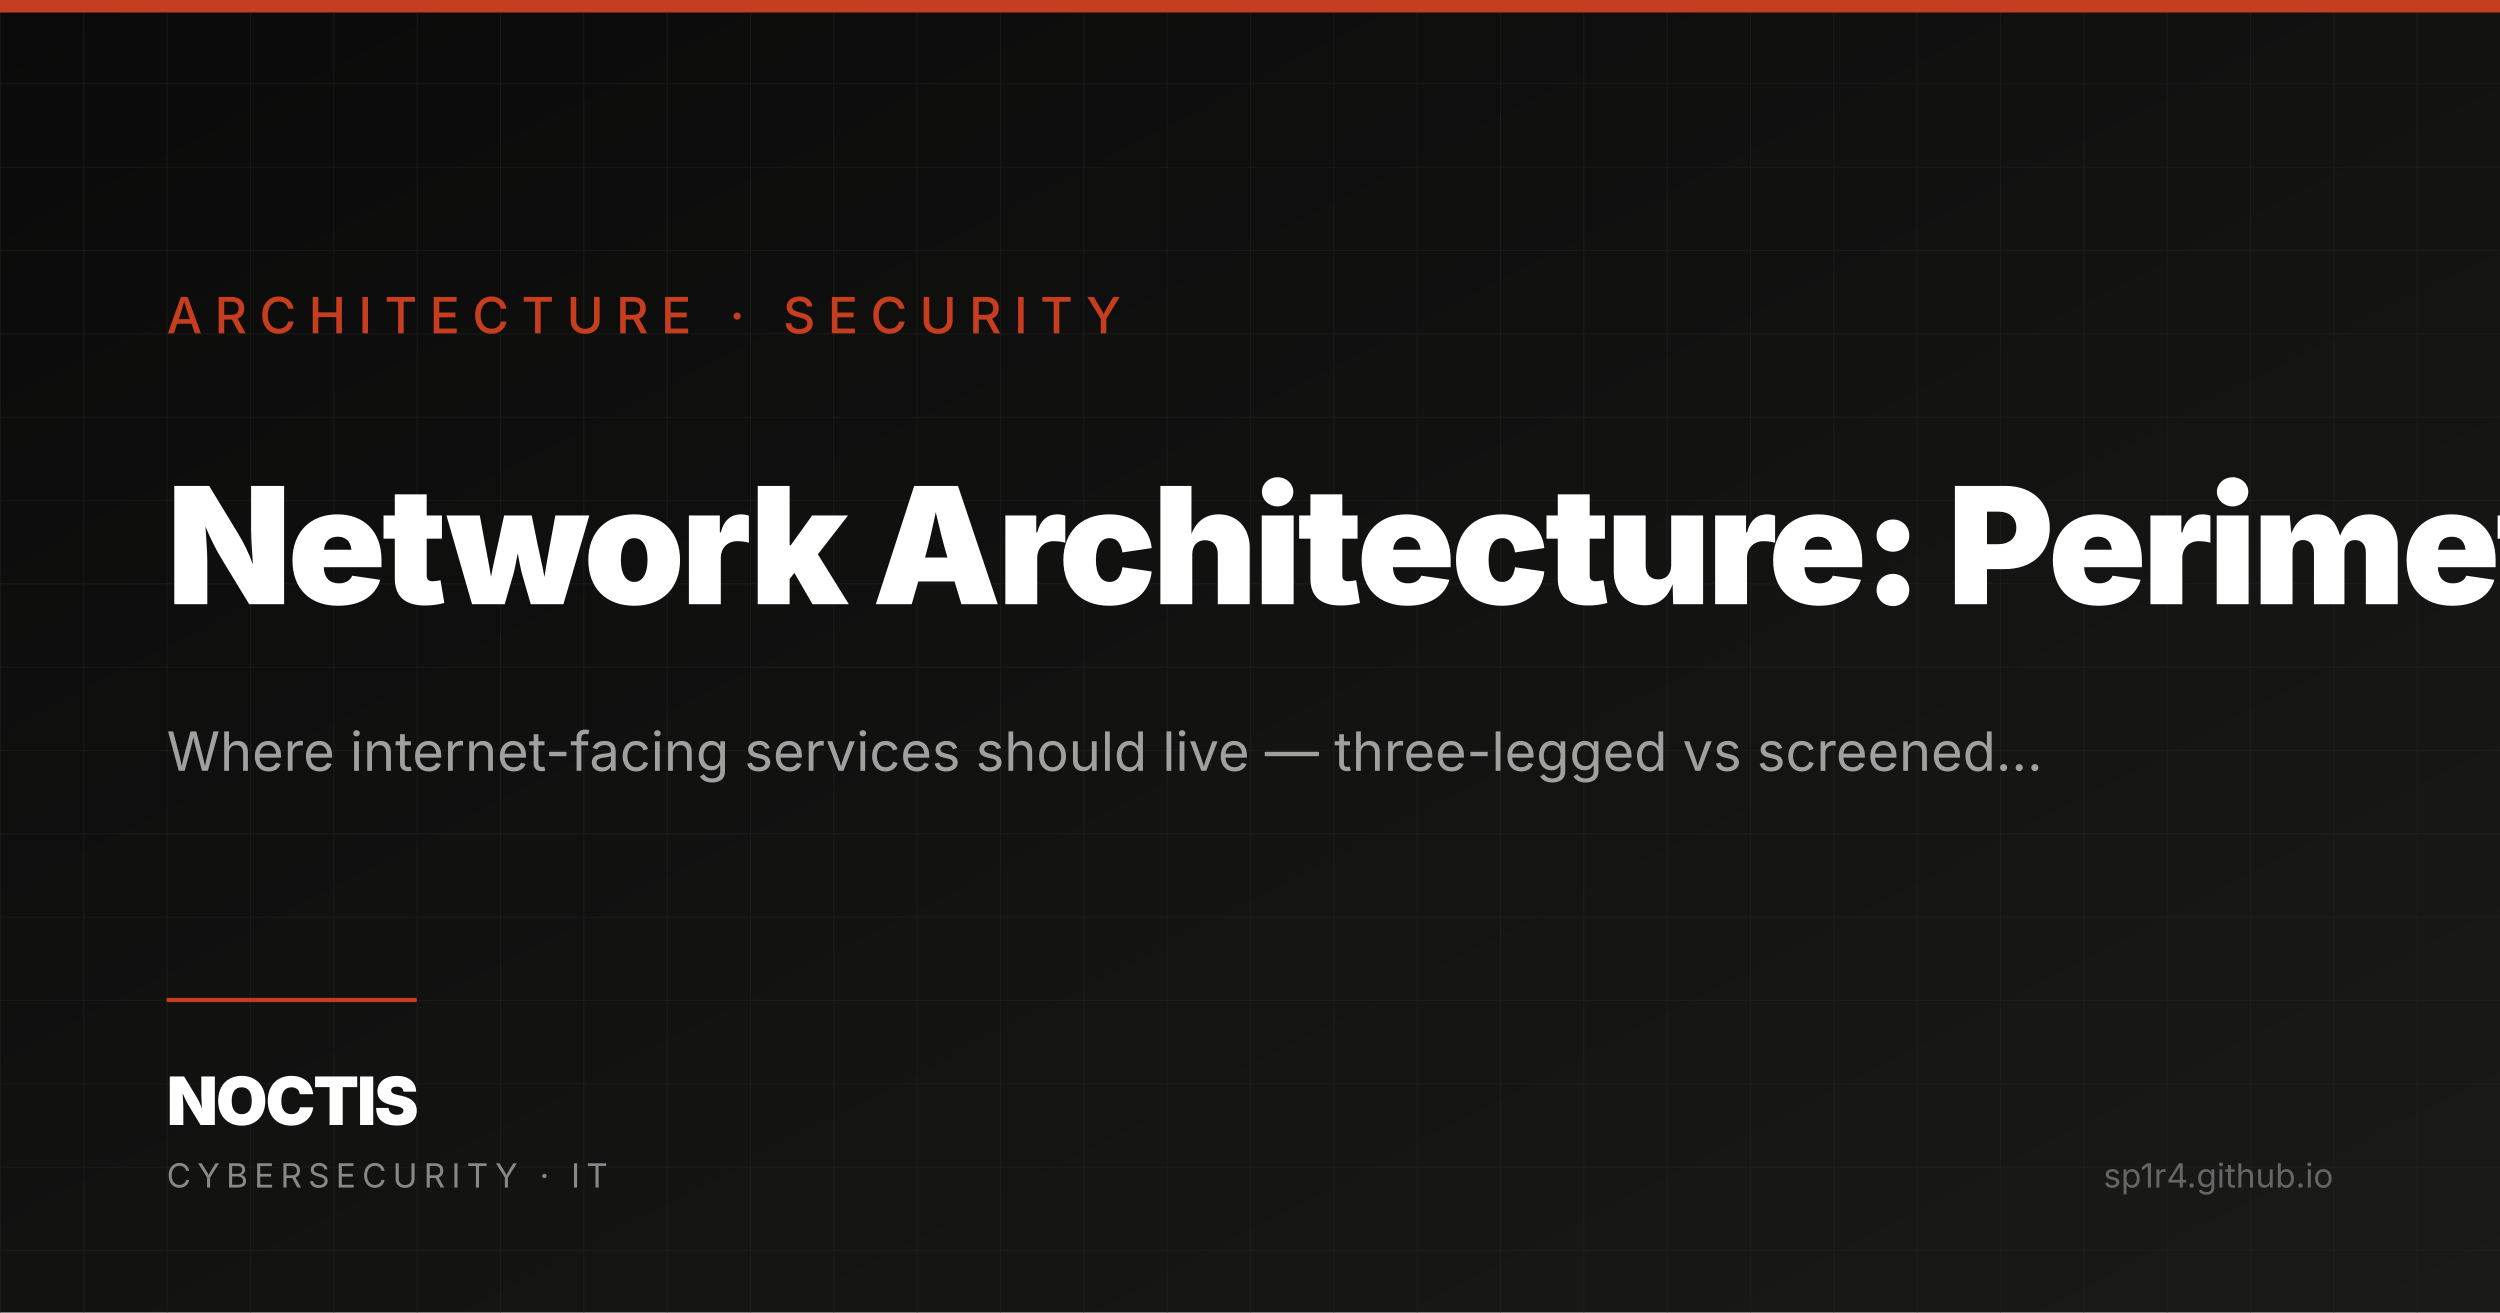
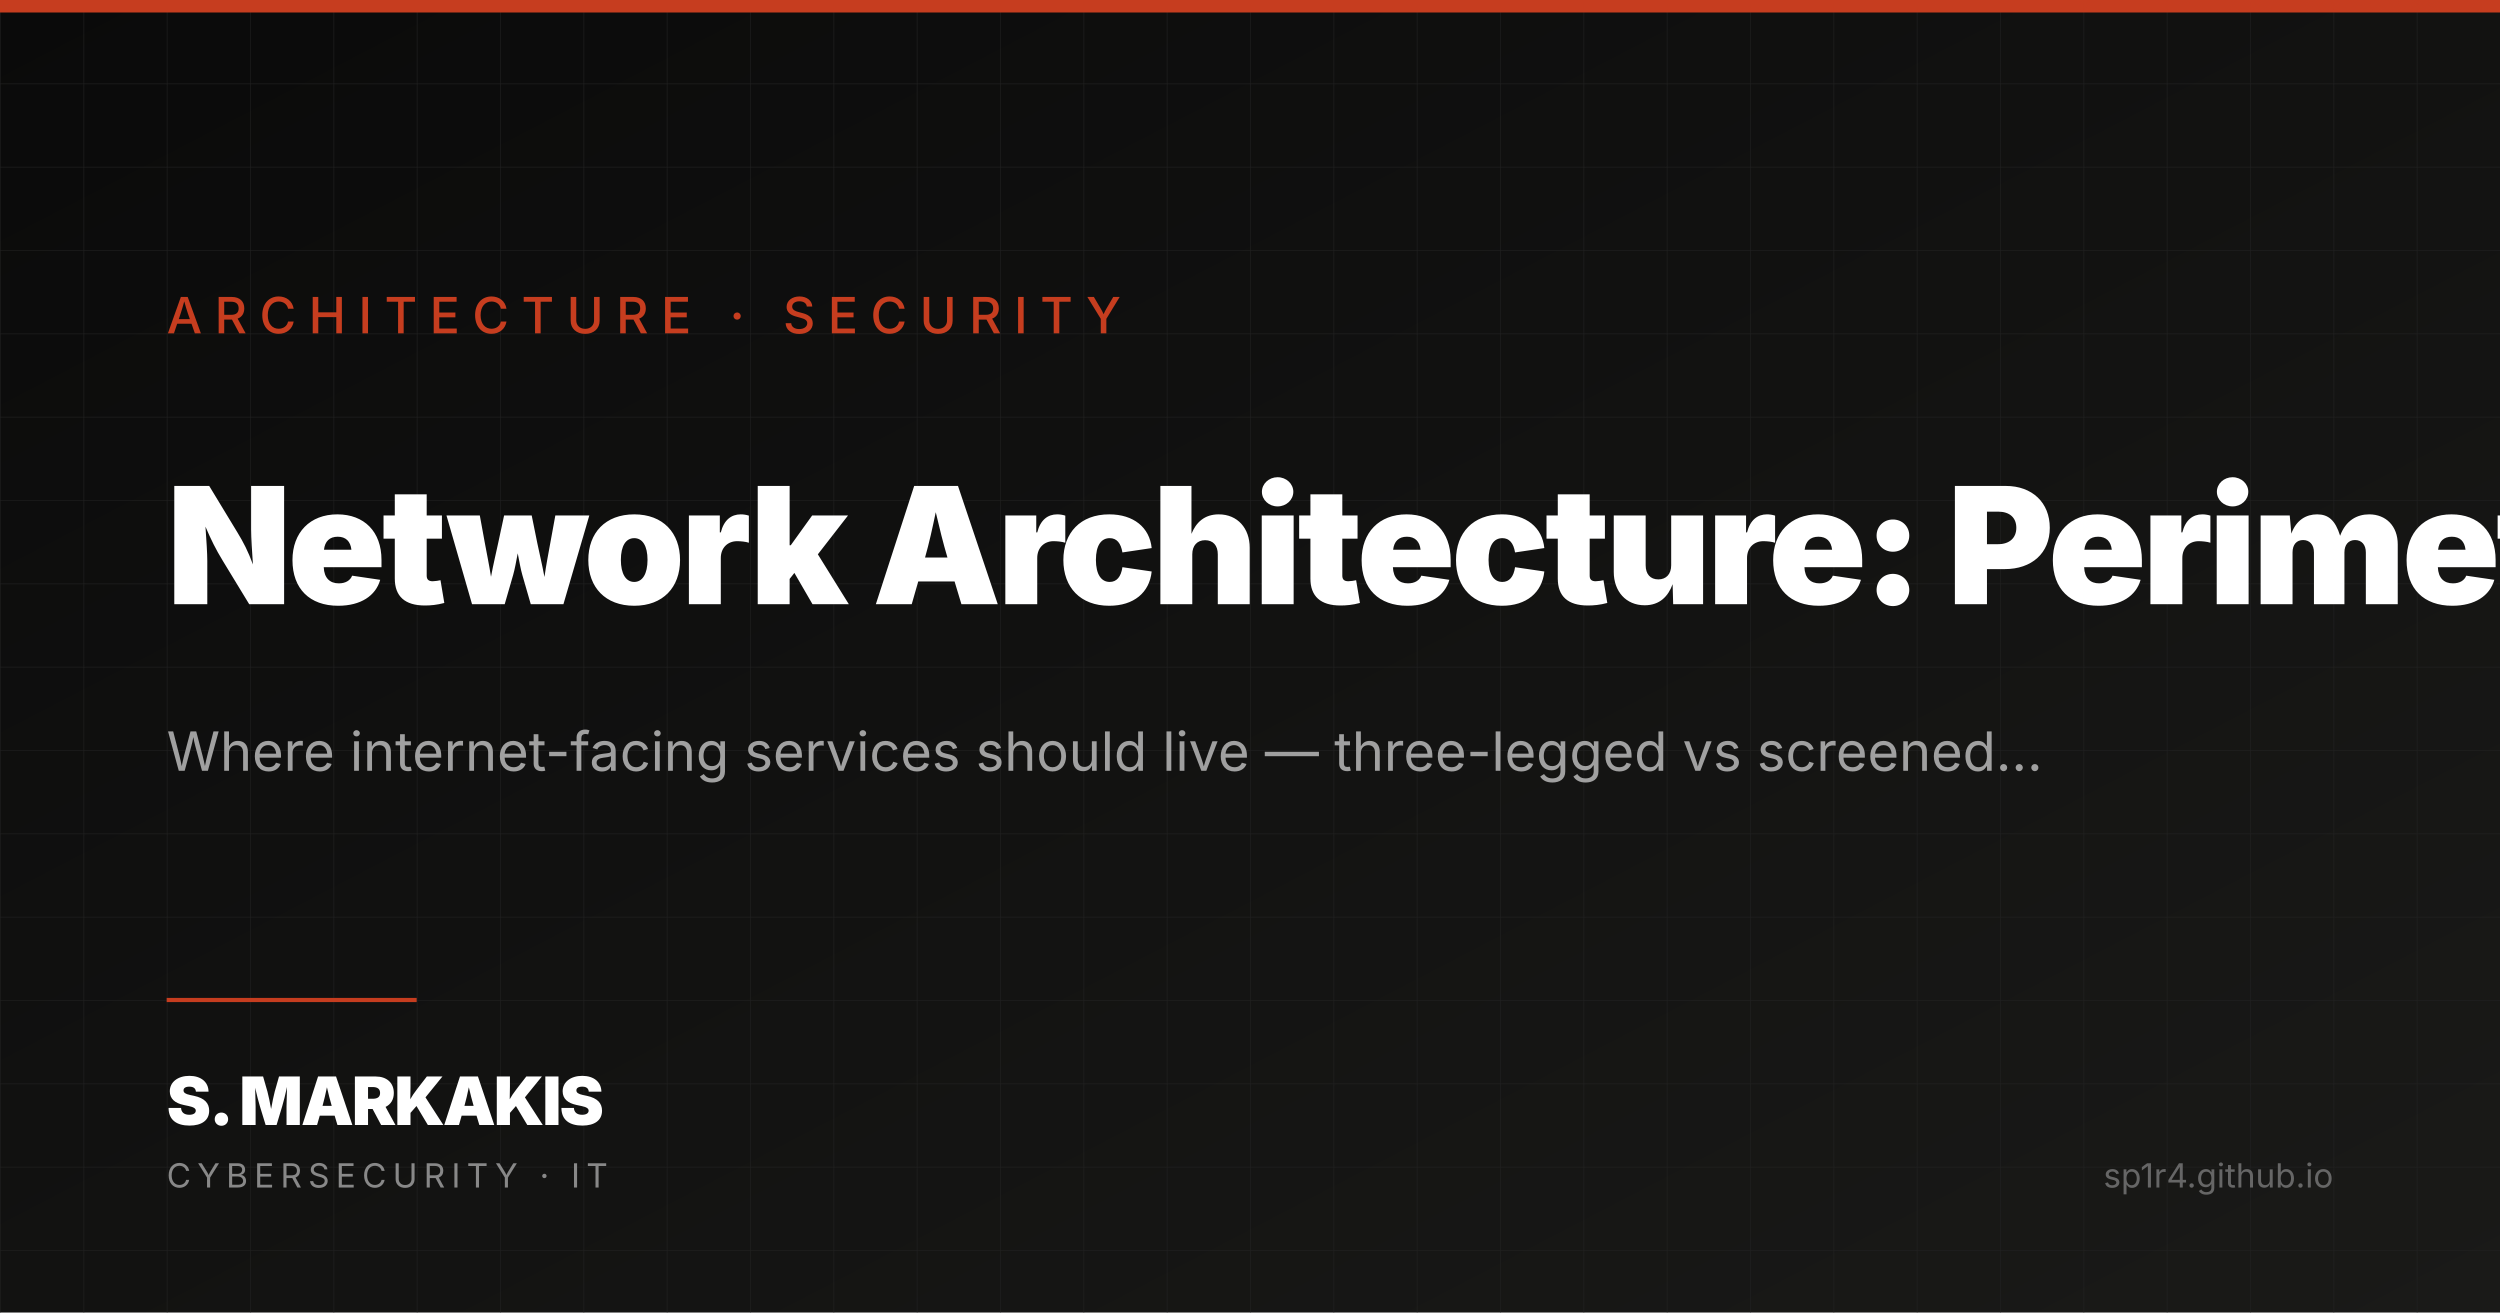
<svg xmlns="http://www.w3.org/2000/svg" viewBox="0 0 1200 630" width="1200" height="630">
  <defs>
    <linearGradient id="bg" x1="0" y1="0" x2="1" y2="1">
      <stop offset="0%" stop-color="#0a0a0a" />
      <stop offset="100%" stop-color="#1a1a18" />
    </linearGradient>
    <pattern id="grid" width="40" height="40" patternUnits="userSpaceOnUse">
      <path d="M 40 0 L 0 0 0 40" fill="none" stroke="#222" stroke-width="0.5" />
    </pattern>
  </defs>
  <rect width="1200" height="630" fill="url(#bg)" />
  <rect width="1200" height="630" fill="url(#grid)" />
  <rect x="0" y="0" width="1200" height="6" fill="#c63d1f" />
  <text x="80" y="160" font-family="Inter, Helvetica, Arial, sans-serif" font-size="24" font-weight="500" fill="#c63d1f" letter-spacing="6">ARCHITECTURE · SECURITY</text>
  <text x="80" y="290" font-family="Inter, Helvetica, Arial, sans-serif" font-size="78" font-weight="900" fill="#ffffff" letter-spacing="-2">Network Architecture: Perimeter…</text>
  <text x="80" y="370" font-family="Inter, Helvetica, Arial, sans-serif" font-size="26" font-weight="400" fill="#a0a0a0">Where internet-facing services should live — three-legged vs screened…</text>
  <line x1="80" y1="480" x2="200" y2="480" stroke="#c63d1f" stroke-width="2" />
-   <text x="80" y="540" font-family="Inter, Helvetica, Arial, sans-serif" font-size="32" font-weight="900" fill="#ffffff" letter-spacing="-1">NOCTIS</text>
+   <text x="80" y="540" font-family="Inter, Helvetica, Arial, sans-serif" font-size="32" font-weight="900" fill="#ffffff" letter-spacing="-1">S. MARKAKIS</text>
  <text x="80" y="570" font-family="Inter, Helvetica, Arial, sans-serif" font-size="16" font-weight="400" fill="#888" letter-spacing="3">CYBERSECURITY · IT</text>
  <text x="1120" y="570" font-family="Inter, Helvetica, Arial, sans-serif" font-size="16" font-weight="400" fill="#666" text-anchor="end">sp1r4.github.io</text>
</svg>
